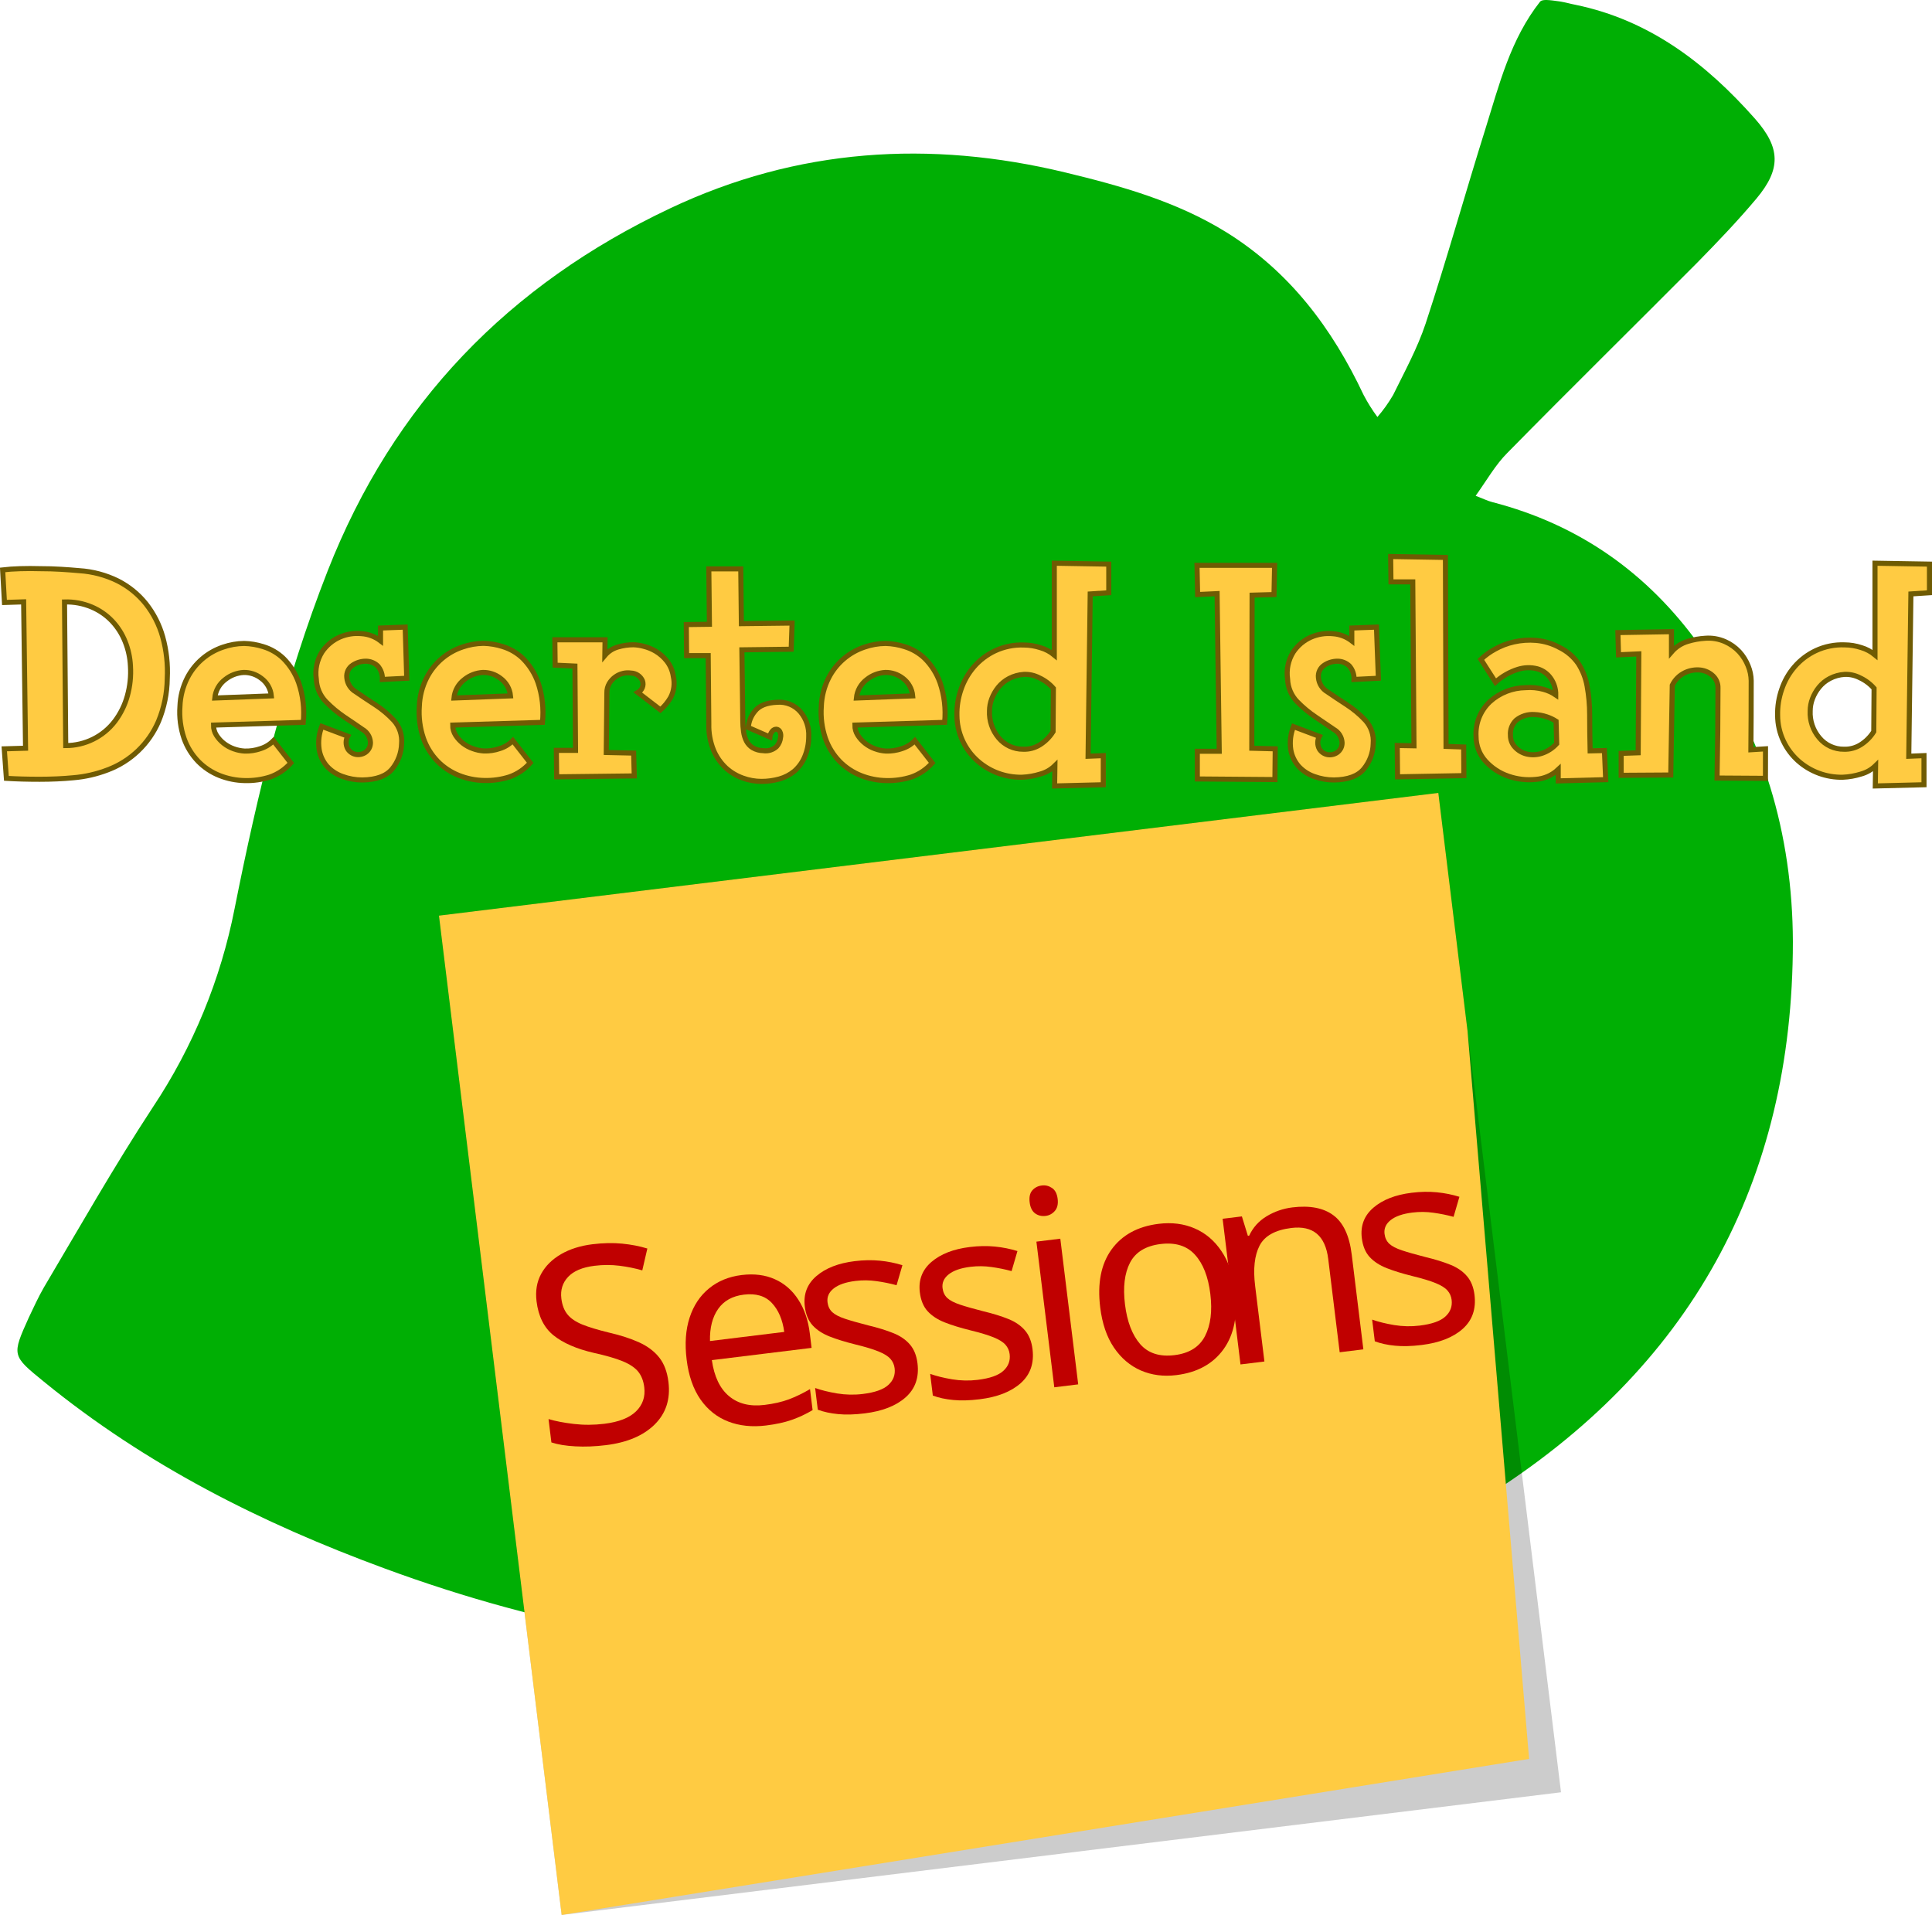
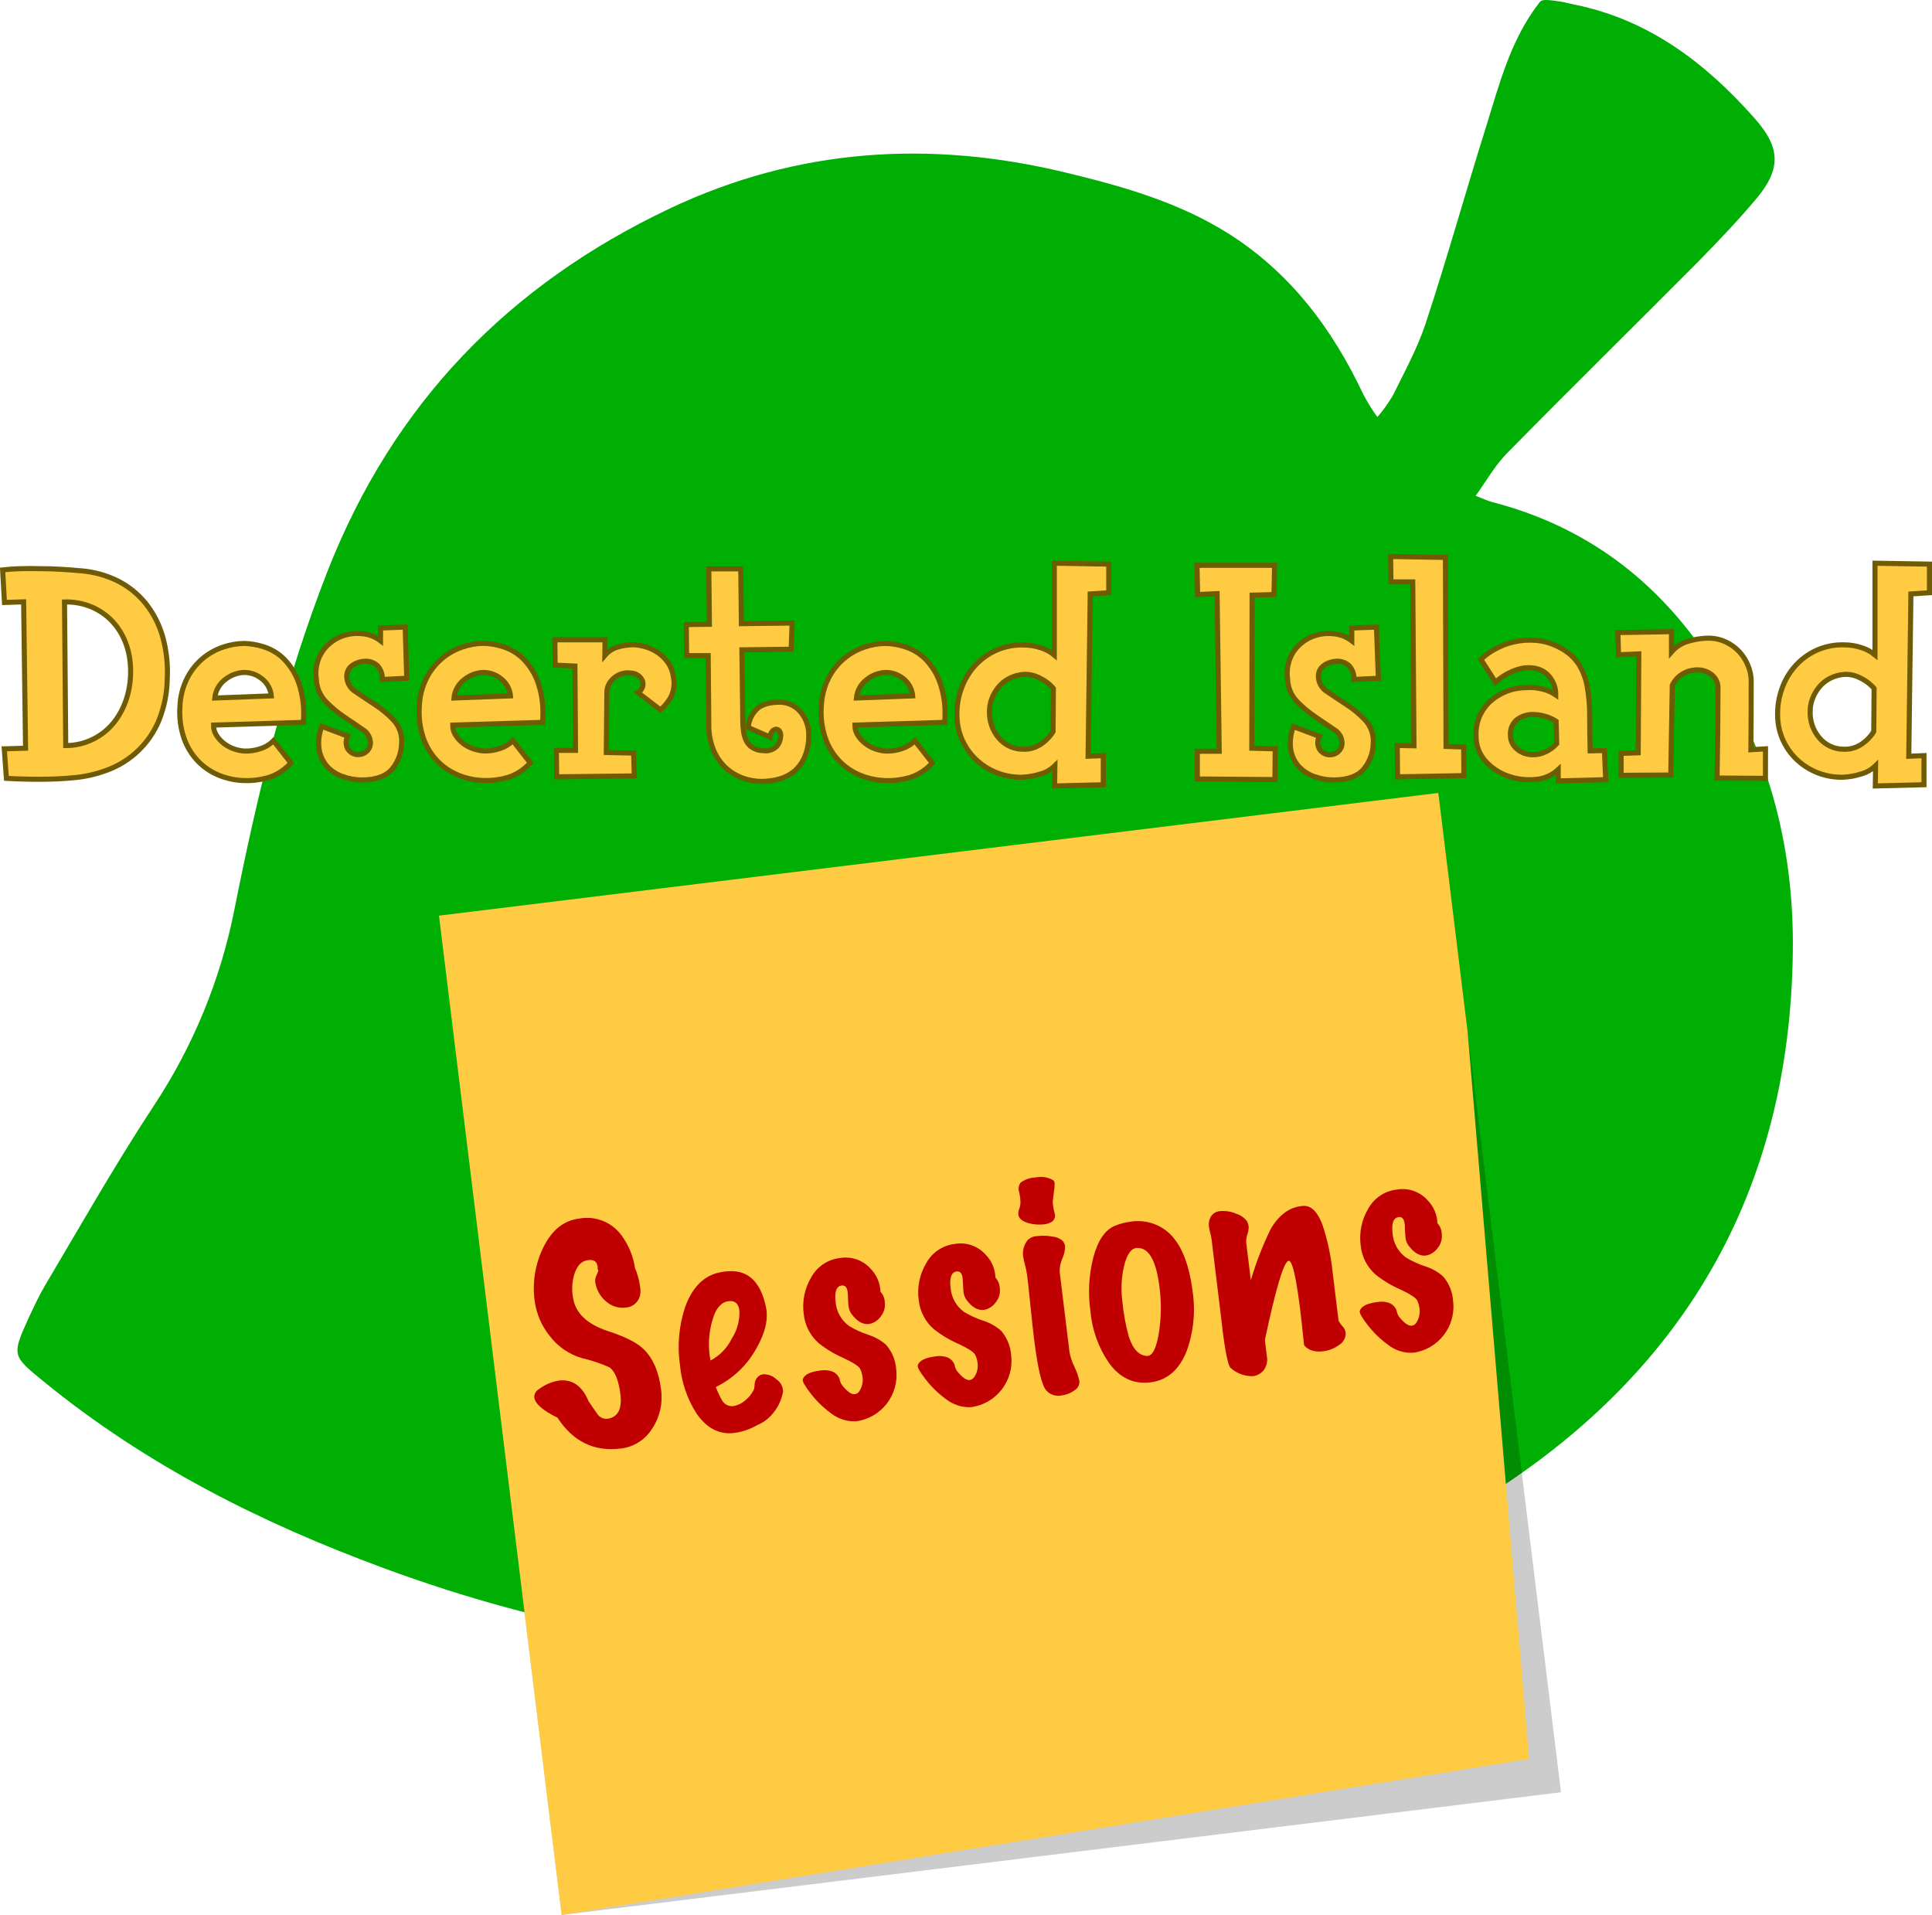
<svg xmlns="http://www.w3.org/2000/svg" viewBox="0 0 380.94 377.58">
  <defs>
-     <style>.cls-1{fill:#00af04;}.cls-2,.cls-4{fill:#ffcb42;}.cls-2{stroke:#6f5b03;stroke-miterlimit:10;}.cls-3{opacity:0.2;}.cls-5{font-size:54px;fill:#c00000;font-family:MarkerFelt-Thin, Marker Felt;font-weight:200;}.cls-6{letter-spacing:0.03em;}.cls-7{letter-spacing:0.08em;}.cls-8{letter-spacing:0.05em;}.cls-9{letter-spacing:0.04em;}.cls-10{letter-spacing:0.03em;}.cls-11{letter-spacing:0.04em;}.cls-12{letter-spacing:0.04em;}</style>
+     <style>.cls-1{fill:#00af04;}.cls-2,.cls-4{fill:#ffcb42;}.cls-2{stroke:#6f5b03;stroke-miterlimit:10;}.cls-3{opacity:0.2;}.cls-5{fill:#c00000;}</style>
  </defs>
  <g id="Layer_1" data-name="Layer 1">
    <path class="cls-1" d="M339.87,133.55c-10.23-14.28-23.78-23.85-40.86-28.27-.88-.22-1.77-.66-3.31-1.25,2.21-3.09,3.9-6.11,6.26-8.47,12.37-12.59,25-25,37.4-37.47,4.05-4.13,8-8.25,11.71-12.67,4.86-5.81,4.78-10-.3-15.75C341.13,18.77,330,10.23,315.36,7.21c-1.18-.22-1.4-.37-3.1-.66-2.13-.3-3.31-.44-3.82,0C302.55,14,300.34,23,297.61,31.73c-4,12.74-7.58,25.62-11.78,38.36-1.62,4.86-4.12,9.42-6.4,14.06a28.72,28.72,0,0,1-3.1,4.34,33,33,0,0,1-2.72-4.34C267.42,71,259,59.78,246.44,52c-9.72-6-20.61-9.06-31.59-11.71-26.8-6.48-52.93-4.79-78,7.07-31.73,15-54.55,38.43-67.51,71.49-8.47,21.57-13.85,44-18.34,66.56a108.18,108.18,0,0,1-16.12,39.17c-7.58,11.56-14.43,23.63-21.5,35.56-1.1,1.91-2,3.9-2.95,5.89-3.38,7.51-3.38,7.51,2.95,12.66,20.1,16.42,42.92,27.91,67.15,36.82,31.51,11.63,64.05,17.6,97.7,16.93,19.51-.37,39-2,58-6.62,2.58-.67,5.15-1.62,7.66-2.51a6,6,0,0,0,1.4-1.1c-16.86-4.79-31-12.37-37-29.75-4.05-11.63-2.58-23,2.87-33.94,11.64-23.34,38.51-31.59,61.41-18.55,12.29,7,19.14,18.26,21.2,32,2.06,13.92-2.35,26.14-12,36.52.3.3.52.59.81.89,5-2.65,10.16-4.94,15-7.88,40.35-25.33,60.67-62,60.67-109.56-.08-21.2-5.82-40.94-18.34-58.39Z" transform="translate(-4.74 -6.27)" />
    <path class="cls-2" d="M37.72,140.06A22.69,22.69,0,0,1,36,148.49,17.62,17.62,0,0,1,26,158.06a24.61,24.61,0,0,1-6.78,1.56q-3.12.3-6.69.3T6,159.74l-.42-5.82,4.2-.12L9.4,124.94l-3.78.12-.36-6.42q1.5-.18,3.45-.24t4,0q2.07,0,4.05.12t3.6.27A20,20,0,0,1,28,120.83a16.88,16.88,0,0,1,5.52,4.5,18.7,18.7,0,0,1,3.3,6.51A25.69,25.69,0,0,1,37.72,140.06Zm-7.26-2.46a14.71,14.71,0,0,0-1.05-4.83,12.73,12.73,0,0,0-2.58-4.05,12,12,0,0,0-4-2.76,12.8,12.8,0,0,0-5.37-1l.24,28.32a12.16,12.16,0,0,0,9.69-4.8,14.85,14.85,0,0,0,2.46-5A17.67,17.67,0,0,0,30.46,137.6Z" transform="translate(-4.74 -6.27)" />
    <path class="cls-2" d="M64.54,148.7l-17.7.54a3.63,3.63,0,0,0,.57,2,6.38,6.38,0,0,0,1.44,1.59,6.87,6.87,0,0,0,1.95,1.08,7.57,7.57,0,0,0,2.16.45,8.69,8.69,0,0,0,3.15-.48,6.13,6.13,0,0,0,2.55-1.56l3.42,4.38a9.7,9.7,0,0,1-4.14,2.79,15.1,15.1,0,0,1-4.92.69,14.19,14.19,0,0,1-5-1,12.16,12.16,0,0,1-4.2-2.79,12.48,12.48,0,0,1-2.79-4.53,15.93,15.93,0,0,1-.81-6.3,13.41,13.41,0,0,1,1.44-5.61,12.3,12.3,0,0,1,7.08-6.09,13.08,13.08,0,0,1,4.14-.72,13.45,13.45,0,0,1,3.75.63,9.9,9.9,0,0,1,4,2.34,12.81,12.81,0,0,1,3,4.77A18.57,18.57,0,0,1,64.54,148.7Zm-6.3-5.22a4.87,4.87,0,0,0-2-3.48,5.46,5.46,0,0,0-3.45-1.14,6.37,6.37,0,0,0-3.63,1.38,5.18,5.18,0,0,0-2.07,3.66Z" transform="translate(-4.74 -6.27)" />
    <path class="cls-2" d="M84.94,140l-4.8.24a3.83,3.83,0,0,0-.93-2.67,3.41,3.41,0,0,0-2.37-.93,4.7,4.7,0,0,0-2.55.78,2.58,2.58,0,0,0-1.17,2.46,3.59,3.59,0,0,0,1.8,2.82q1.74,1.2,3.78,2.52a19.53,19.53,0,0,1,3.69,3.09,6.06,6.06,0,0,1,1.53,4.59,8.19,8.19,0,0,1-1.86,5q-1.74,2.1-5.88,2.16a11.35,11.35,0,0,1-3.9-.69,7.5,7.5,0,0,1-3.06-2A6.7,6.7,0,0,1,67.66,154a8.76,8.76,0,0,1,.54-4.5l5.1,1.92a2.63,2.63,0,0,0,0,2.49,2.44,2.44,0,0,0,1.59,1.11,2.6,2.6,0,0,0,1.89-.39,2.29,2.29,0,0,0,1-2,3.13,3.13,0,0,0-1.59-2.55q-1.59-1.11-3.57-2.43A23.24,23.24,0,0,1,69,144.62a6.74,6.74,0,0,1-1.89-4.44,7.9,7.9,0,0,1,1.11-5.34,8.16,8.16,0,0,1,3.48-2.94,8.65,8.65,0,0,1,4.32-.69,6.88,6.88,0,0,1,3.75,1.41V130.1l4.86-.18Z" transform="translate(-4.74 -6.27)" />
    <path class="cls-2" d="M111.7,148.7l-17.7.54a3.63,3.63,0,0,0,.57,2A6.38,6.38,0,0,0,96,152.81,6.87,6.87,0,0,0,98,153.89a7.57,7.57,0,0,0,2.16.45,8.69,8.69,0,0,0,3.15-.48,6.13,6.13,0,0,0,2.55-1.56l3.42,4.38a9.7,9.7,0,0,1-4.14,2.79,15.1,15.1,0,0,1-4.92.69,14.19,14.19,0,0,1-5-1,12.16,12.16,0,0,1-4.2-2.79,12.48,12.48,0,0,1-2.79-4.53,15.93,15.93,0,0,1-.81-6.3,13.41,13.41,0,0,1,1.44-5.61,12.3,12.3,0,0,1,7.08-6.09,13.08,13.08,0,0,1,4.14-.72,13.45,13.45,0,0,1,3.75.63,9.9,9.9,0,0,1,4,2.34,12.81,12.81,0,0,1,3,4.77A18.57,18.57,0,0,1,111.7,148.7Zm-6.3-5.22a4.87,4.87,0,0,0-2-3.48,5.46,5.46,0,0,0-3.45-1.14,6.37,6.37,0,0,0-3.63,1.38,5.18,5.18,0,0,0-2.07,3.66Z" transform="translate(-4.74 -6.27)" />
    <path class="cls-2" d="M137.5,139.64a6,6,0,0,1-.54,4.17,9.44,9.44,0,0,1-2,2.43l-4.44-3.42a1.9,1.9,0,0,0,.9-2.31,2.53,2.53,0,0,0-2.28-1.53,4,4,0,0,0-1.53.06,4.21,4.21,0,0,0-1.53.69,4.36,4.36,0,0,0-1.2,1.29,3.48,3.48,0,0,0-.48,1.86l-.12,11.76,5.4.12.12,4.5-15.3.18-.06-5.22h3.78l-.12-16.62-3.9-.18-.06-5h9.9L124,135.5a5.2,5.2,0,0,1,2.55-1.65,10.9,10.9,0,0,1,3.09-.45,8.87,8.87,0,0,1,2,.3,8.75,8.75,0,0,1,2.43,1,8.12,8.12,0,0,1,2.16,1.92A6.39,6.39,0,0,1,137.5,139.64Z" transform="translate(-4.74 -6.27)" />
    <path class="cls-2" d="M164.2,151.46a10.42,10.42,0,0,1-.84,4.14,7.71,7.71,0,0,1-2,2.73,8.09,8.09,0,0,1-2.94,1.53,13.21,13.21,0,0,1-3.54.48,10.81,10.81,0,0,1-3.69-.66,10,10,0,0,1-3.33-2,10.28,10.28,0,0,1-2.43-3.51,12.78,12.78,0,0,1-.93-5.13l-.12-13.5h-4.26l-.06-6.12,4.56-.06-.12-10.92h6.3l.12,10.8,10-.12-.18,5.16-9.72.12.18,14a15,15,0,0,0,.15,2.13,5.79,5.79,0,0,0,.57,1.86,3.38,3.38,0,0,0,1.23,1.32,4.21,4.21,0,0,0,2.07.57,3.16,3.16,0,0,0,2.64-.81,3.1,3.1,0,0,0,.78-1.77,1.72,1.72,0,0,0-.15-1.2.86.86,0,0,0-.66-.45,1,1,0,0,0-.78.36,2.05,2.05,0,0,0-.51,1.17l-4.26-1.86a5.62,5.62,0,0,1,1.32-3.24q1.26-1.62,4.38-1.74a5.45,5.45,0,0,1,4.62,1.92A7,7,0,0,1,164.2,151.46Z" transform="translate(-4.74 -6.27)" />
    <path class="cls-2" d="M191,148.7l-17.7.54a3.63,3.63,0,0,0,.57,2,6.38,6.38,0,0,0,1.44,1.59,6.87,6.87,0,0,0,1.95,1.08,7.57,7.57,0,0,0,2.16.45,8.69,8.69,0,0,0,3.15-.48,6.13,6.13,0,0,0,2.55-1.56l3.42,4.38a9.7,9.7,0,0,1-4.14,2.79,15.1,15.1,0,0,1-4.92.69,14.19,14.19,0,0,1-5-1,12.16,12.16,0,0,1-4.2-2.79,12.48,12.48,0,0,1-2.79-4.53,15.93,15.93,0,0,1-.81-6.3,13.41,13.41,0,0,1,1.44-5.61,12.3,12.3,0,0,1,7.08-6.09,13.08,13.08,0,0,1,4.14-.72,13.45,13.45,0,0,1,3.75.63,9.9,9.9,0,0,1,4,2.34,12.81,12.81,0,0,1,3,4.77A18.57,18.57,0,0,1,191,148.7Zm-6.3-5.22a4.87,4.87,0,0,0-1.95-3.48,5.46,5.46,0,0,0-3.45-1.14,6.37,6.37,0,0,0-3.63,1.38,5.18,5.18,0,0,0-2.07,3.66Z" transform="translate(-4.74 -6.27)" />
    <path class="cls-2" d="M223.36,117.5v5.64l-3.66.24-.42,32,3-.12V161l-9.6.24.06-4a6.48,6.48,0,0,1-2.88,1.65,13.91,13.91,0,0,1-3.6.63,12.83,12.83,0,0,1-8.76-3.21,12.1,12.1,0,0,1-4.08-9,14.48,14.48,0,0,1,.81-5.1,13.55,13.55,0,0,1,2.55-4.47,12.7,12.7,0,0,1,4.17-3.15,12.35,12.35,0,0,1,5.67-1.14,10.75,10.75,0,0,1,3.3.54,7.5,7.5,0,0,1,2.7,1.44V117.32ZM212.44,142a8.27,8.27,0,0,0-2.82-2.1,5.94,5.94,0,0,0-3-.66,7.23,7.23,0,0,0-2.91.81,6.78,6.78,0,0,0-2.13,1.74,8.2,8.2,0,0,0-1.29,2.25,6.79,6.79,0,0,0-.45,2.4,7.69,7.69,0,0,0,1.8,5.31A6.25,6.25,0,0,0,206.5,154a5.79,5.79,0,0,0,3.27-.87,8.13,8.13,0,0,0,2.61-2.61Z" transform="translate(-4.74 -6.27)" />
    <path class="cls-2" d="M256.18,153.92l-.06,6.06-15.3-.12V154.4h4.32l-.42-31.08-3.84.18-.12-5.76h15.3l-.12,5.76-4.32.12-.06,30.18Z" transform="translate(-4.74 -6.27)" />
    <path class="cls-2" d="M276.52,140l-4.8.24a3.83,3.83,0,0,0-.93-2.67,3.41,3.41,0,0,0-2.37-.93,4.7,4.7,0,0,0-2.55.78,2.58,2.58,0,0,0-1.17,2.46,3.59,3.59,0,0,0,1.8,2.82q1.74,1.2,3.78,2.52a19.53,19.53,0,0,1,3.69,3.09,6.06,6.06,0,0,1,1.53,4.59,8.19,8.19,0,0,1-1.86,5q-1.74,2.1-5.88,2.16a11.35,11.35,0,0,1-3.9-.69,7.5,7.5,0,0,1-3.06-2,6.7,6.7,0,0,1-1.56-3.33,8.76,8.76,0,0,1,.54-4.5l5.1,1.92a2.63,2.63,0,0,0,0,2.49,2.44,2.44,0,0,0,1.59,1.11,2.6,2.6,0,0,0,1.89-.39,2.29,2.29,0,0,0,1-2,3.13,3.13,0,0,0-1.59-2.55q-1.59-1.11-3.57-2.43a23.24,23.24,0,0,1-3.69-3.06,6.74,6.74,0,0,1-1.89-4.44,7.9,7.9,0,0,1,1.11-5.34,8.16,8.16,0,0,1,3.48-2.94,8.65,8.65,0,0,1,4.32-.69,6.88,6.88,0,0,1,3.75,1.41V130.1l4.86-.18Z" transform="translate(-4.74 -6.27)" />
    <path class="cls-2" d="M293.38,159.2l-13.08.24-.06-6.18,3.3.06L283.3,121,279,121l-.06-5,10.8.18.12,37.26,3.48.12Z" transform="translate(-4.74 -6.27)" />
    <path class="cls-2" d="M321.34,160l-9.36.24V158a7.25,7.25,0,0,1-4.47,1.95,12.44,12.44,0,0,1-5.34-.63,10.79,10.79,0,0,1-4.47-2.91,7.25,7.25,0,0,1-1.92-4.95,8.69,8.69,0,0,1,2.73-6.84,10.68,10.68,0,0,1,7.05-2.76,10.24,10.24,0,0,1,3.51.33,7.87,7.87,0,0,1,2.43,1.11,5.55,5.55,0,0,0-1-3.27,4.76,4.76,0,0,0-2.64-1.89,7,7,0,0,0-3.78.09,11.87,11.87,0,0,0-4.47,2.55l-2.88-4.5a13,13,0,0,1,2.76-2,13.79,13.79,0,0,1,3.75-1.44,14.36,14.36,0,0,1,4.38-.3,11.77,11.77,0,0,1,4.59,1.38,9.7,9.7,0,0,1,3.75,3.21,12.16,12.16,0,0,1,1.71,4.38,31.73,31.73,0,0,1,.51,5.67q0,3.18.09,7.14l2.82-.06Zm-9.66-7.14-.12-4.38a8.24,8.24,0,0,0-1.83-.87,8.46,8.46,0,0,0-2.43-.45,5.14,5.14,0,0,0-3.6,1.11,3.68,3.68,0,0,0-1.14,3,3.33,3.33,0,0,0,.9,2.31,4.56,4.56,0,0,0,2.25,1.35,5.48,5.48,0,0,0,2.94-.09A6.83,6.83,0,0,0,311.68,152.9Z" transform="translate(-4.74 -6.27)" />
    <path class="cls-2" d="M352.84,159.74l-9.54-.06q.18-9.42.18-17.76a3.16,3.16,0,0,0-1-2.4,4.29,4.29,0,0,0-2.49-1.14,5.7,5.7,0,0,0-3,.51,5.32,5.32,0,0,0-2.52,2.49l-.3,17.7-9.78.06v-4.32l3.36-.12.12-19.5-4,.18-.12-4.38,10.56-.18v4a6.8,6.8,0,0,1,3.27-2.1,14.63,14.63,0,0,1,3.39-.6,8.11,8.11,0,0,1,3.9.66,8.67,8.67,0,0,1,2.82,2,9.07,9.07,0,0,1,1.74,2.79,8,8,0,0,1,.6,2.91q0,7.26-.06,13.62l2.88-.18Z" transform="translate(-4.74 -6.27)" />
    <path class="cls-2" d="M385.18,117.5v5.64l-3.66.24-.42,32,3-.12V161l-9.6.24.06-4a6.59,6.59,0,0,1-2.88,1.65,13.91,13.91,0,0,1-3.6.63,12.83,12.83,0,0,1-8.76-3.21,12.25,12.25,0,0,1-2.91-3.87,11.94,11.94,0,0,1-1.17-5.16,14.48,14.48,0,0,1,.81-5.1,13.21,13.21,0,0,1,2.55-4.47,12.6,12.6,0,0,1,4.17-3.15,12.3,12.3,0,0,1,5.67-1.14,10.79,10.79,0,0,1,3.3.54,7.67,7.67,0,0,1,2.7,1.44V117.32ZM374.26,142a8.47,8.47,0,0,0-2.82-2.1,6,6,0,0,0-3-.66,7.23,7.23,0,0,0-2.91.81,6.67,6.67,0,0,0-2.13,1.74,8,8,0,0,0-1.29,2.25,6.79,6.79,0,0,0-.45,2.4,7.64,7.64,0,0,0,1.8,5.31,6.22,6.22,0,0,0,4.86,2.25,5.81,5.81,0,0,0,3.27-.87,8.13,8.13,0,0,0,2.61-2.61Z" transform="translate(-4.74 -6.27)" />
    <path class="cls-2" d="M136.45,212.06a22.69,22.69,0,0,1-1.77,8.43,17.62,17.62,0,0,1-9.93,9.57,24.61,24.61,0,0,1-6.78,1.56q-3.12.3-6.69.3t-6.51-.18l-.42-5.82,4.2-.12-.42-28.86-3.78.12-.36-6.42q1.5-.18,3.45-.24t4,0q2.07,0,4.05.12t3.6.27a20,20,0,0,1,7.62,2.07,16.88,16.88,0,0,1,5.52,4.5,18.7,18.7,0,0,1,3.3,6.51A25.69,25.69,0,0,1,136.45,212.06Zm-7.26-2.46a14.71,14.71,0,0,0-1.05-4.83,12.73,12.73,0,0,0-2.58-4.05,12,12,0,0,0-4-2.76,12.8,12.8,0,0,0-5.37-1l.24,28.32a12.16,12.16,0,0,0,9.69-4.8,14.85,14.85,0,0,0,2.46-5A17.67,17.67,0,0,0,129.19,209.6Z" transform="translate(-4.74 -6.27)" />
    <path class="cls-2" d="M163.27,220.7l-17.7.54a3.63,3.63,0,0,0,.57,2,6.38,6.38,0,0,0,1.44,1.59,6.87,6.87,0,0,0,1.95,1.08,7.57,7.57,0,0,0,2.16.45,8.69,8.69,0,0,0,3.15-.48,6.13,6.13,0,0,0,2.55-1.56l3.42,4.38a9.7,9.7,0,0,1-4.14,2.79,15.1,15.1,0,0,1-4.92.69,14.19,14.19,0,0,1-5-1,12.16,12.16,0,0,1-4.2-2.79,12.48,12.48,0,0,1-2.79-4.53,15.93,15.93,0,0,1-.81-6.3,13.41,13.41,0,0,1,1.44-5.61,12.3,12.3,0,0,1,7.08-6.09,13.08,13.08,0,0,1,4.14-.72,13.45,13.45,0,0,1,3.75.63,9.9,9.9,0,0,1,4,2.34,12.81,12.81,0,0,1,3,4.77A18.57,18.57,0,0,1,163.27,220.7Zm-6.3-5.22A4.87,4.87,0,0,0,155,212a5.46,5.46,0,0,0-3.45-1.14,6.37,6.37,0,0,0-3.63,1.38,5.18,5.18,0,0,0-2.07,3.66Z" transform="translate(-4.74 -6.27)" />
    <path class="cls-2" d="M193,201.32l-.36,5.7-2.46.06-7.26,24.6h-7.38l-6.66-21.24-2.82-.06-.3-5.28,12.18-.3.24,5-3.06.06,4.14,13.2,4.44-16.56h-2.52l.18-4.92Z" transform="translate(-4.74 -6.27)" />
    <path class="cls-2" d="M233.65,209.24a22.37,22.37,0,0,1-.87,8.55,19.17,19.17,0,0,1-3.66,6.72,18.54,18.54,0,0,1-5.82,4.56,19.41,19.41,0,0,1-7.35,2,18.71,18.71,0,0,1-7.77-1,17.87,17.87,0,0,1-6.27-3.84,20.28,20.28,0,0,1-4.41-6.18,23,23,0,0,1-2.07-7.95,21.4,21.4,0,0,1,.84-8.19,20.69,20.69,0,0,1,3.6-6.87,19.77,19.77,0,0,1,5.73-4.89,16.6,16.6,0,0,1,7.29-2.13,18.48,18.48,0,0,1,7.56,1.08,19,19,0,0,1,6.42,3.93,21.3,21.3,0,0,1,4.62,6.24A21.8,21.8,0,0,1,233.65,209.24Zm-7.8.66a16.31,16.31,0,0,0-1.29-5.16,14.25,14.25,0,0,0-2.7-4.14,11.57,11.57,0,0,0-3.9-2.7,10.64,10.64,0,0,0-5-.78,9,9,0,0,0-4.26,1.32,11.88,11.88,0,0,0-3.39,3.09,13.09,13.09,0,0,0-2.1,4.38,14.73,14.73,0,0,0-.45,5.25,18.62,18.62,0,0,0,1.35,5.52,14.29,14.29,0,0,0,2.64,4.17,11,11,0,0,0,3.63,2.61,8.82,8.82,0,0,0,4.32.72,11.55,11.55,0,0,0,4.44-1.26,11.92,11.92,0,0,0,3.69-3,12.86,12.86,0,0,0,2.4-4.44A14.62,14.62,0,0,0,225.85,209.9Z" transform="translate(-4.74 -6.27)" />
    <path class="cls-2" d="M266.11,217.7a16.07,16.07,0,0,1-.63,4.86,12.64,12.64,0,0,1-2.22,4.35,11.68,11.68,0,0,1-3.93,3.18,13.16,13.16,0,0,1-5.82,1.29,12.47,12.47,0,0,1-7.62-2.28l.06,12.36,5-.12.18,6.18-15.12-.24.06-5,3.42-.18-.18-32.16-3-.06v-5l9.72-.36v3.66a10.51,10.51,0,0,1,3.39-1.65,12.75,12.75,0,0,1,4.11-.57,13.24,13.24,0,0,1,8.64,3.45,12.45,12.45,0,0,1,2.79,3.72A11,11,0,0,1,266.11,217.7Zm-7.32,1.05a6.68,6.68,0,0,0-1.41-4.77,5.7,5.7,0,0,0-4.59-2,9.38,9.38,0,0,0-3.57.75,5.91,5.91,0,0,0-2.79,2.2v6.87a7,7,0,0,0,2.64,2.41,7.59,7.59,0,0,0,3.72,1,5.64,5.64,0,0,0,4.08-1.81A6.66,6.66,0,0,0,258.79,218.75Z" transform="translate(-4.74 -6.27)" />
    <path class="cls-2" d="M286.45,212l-4.8.24a3.83,3.83,0,0,0-.93-2.67,3.41,3.41,0,0,0-2.37-.93,4.7,4.7,0,0,0-2.55.78,2.58,2.58,0,0,0-1.17,2.46,3.59,3.59,0,0,0,1.8,2.82q1.74,1.2,3.78,2.52a19.53,19.53,0,0,1,3.69,3.09,6.06,6.06,0,0,1,1.53,4.59,8.19,8.19,0,0,1-1.86,5q-1.74,2.1-5.88,2.16a11.35,11.35,0,0,1-3.9-.69,7.5,7.5,0,0,1-3.06-2,6.7,6.7,0,0,1-1.56-3.33,8.76,8.76,0,0,1,.54-4.5l5.1,1.92a2.63,2.63,0,0,0,0,2.49,2.44,2.44,0,0,0,1.59,1.11,2.6,2.6,0,0,0,1.89-.39,2.29,2.29,0,0,0,1-2,3.13,3.13,0,0,0-1.59-2.55q-1.59-1.11-3.57-2.43a23.24,23.24,0,0,1-3.69-3.06,6.74,6.74,0,0,1-1.89-4.44,7.9,7.9,0,0,1,1.11-5.34,8.16,8.16,0,0,1,3.48-2.94,8.65,8.65,0,0,1,4.32-.69,6.88,6.88,0,0,1,3.75,1.41V202.1l4.86-.18Z" transform="translate(-4.74 -6.27)" />
  </g>
  <g id="Layer_2" data-name="Layer 2">
    <rect class="cls-3" x="102.64" y="173.97" width="198.53" height="198.53" transform="translate(-36.53 20.37) rotate(-7)" />
    <polygon class="cls-4" points="301.5 346.81 110.75 377.58 86.55 180.54 283.6 156.34 289.36 203.28 301.5 346.81" />
-     <text class="cls-5" transform="translate(106.15 286.03) rotate(-7)">
-       <tspan class="cls-6">S</tspan>
-       <tspan class="cls-7" x="28.24" y="0">e</tspan>
-       <tspan class="cls-8" x="52.86" y="0">s</tspan>
-       <tspan class="cls-9" x="75.71" y="0">s</tspan>
-       <tspan class="cls-10" x="97.9" y="0">i</tspan>
-       <tspan class="cls-11" x="110.43" y="0">o</tspan>
-       <tspan class="cls-12" x="134.89" y="0">n</tspan>
-       <tspan x="163.51" y="0">s</tspan>
-     </text>
+     <path class="cls-5" d="M135.09,280.29a11.1,11.1,0,0,1-1.75,7.65,8.38,8.38,0,0,1-6.19,3.94q-7.87,1-12.49-6.08c-2.9-1.43-4.42-2.74-4.57-4a1.76,1.76,0,0,1,.94-1.64,8.76,8.76,0,0,1,3.88-1.67c2.64-.33,4.6,1,5.88,4.06.54.81,1.09,1.61,1.66,2.41a2.13,2.13,0,0,0,2,1.06q3.17-.39,2.61-4.89-.5-4-2.11-5.24a28.33,28.33,0,0,0-5.45-1.83,12.27,12.27,0,0,1-6.42-4.44,13.84,13.84,0,0,1-2.89-6.66,18.26,18.26,0,0,1,1.64-10.65q2.51-5.21,7.12-5.77a8.42,8.42,0,0,1,8.35,3.33,14.4,14.4,0,0,1,2.64,6.42,13.28,13.28,0,0,1,1,3.63,4.79,4.79,0,0,1,0,1.8,3.09,3.09,0,0,1-2.91,2.37,4.75,4.75,0,0,1-3.38-.89,6.21,6.21,0,0,1-2.46-3.67,2.42,2.42,0,0,1,.14-1.76,4.58,4.58,0,0,0,.39-1,.35.35,0,0,0-.14-.2,2.44,2.44,0,0,0,0-.54c-.13-1.07-.82-1.49-2.06-1.27s-2,1.14-2.54,2.76a9.86,9.86,0,0,0-.25,4.66q.72,4.53,6.9,6.55,4.87,1.58,6.9,3.45C133.46,274,134.65,276.69,135.09,280.29Z" transform="translate(-4.74 -6.27)" />
+     <path class="cls-5" d="M159.13,280.66a9,9,0,0,1-2.36,4.7,7.64,7.64,0,0,1-2.76,1.92,12,12,0,0,1-5,1.58c-2.71.15-5-1.12-6.9-3.83a21.4,21.4,0,0,1-3.3-9.6,25.08,25.08,0,0,1,1-11.39q2-5.57,6.3-6.76a14.44,14.44,0,0,1,1.65-.31q6.38-.78,8,7c.51,2.36-.12,5.09-1.88,8.17a18.31,18.31,0,0,1-8,7.62,20.08,20.08,0,0,0,1.25,2.67,2.27,2.27,0,0,0,2.2,1.09,4.72,4.72,0,0,0,2.51-1.28,5.33,5.33,0,0,0,1.42-1.76c.13-.08.23-.5.28-1.25a2.14,2.14,0,0,1,.93-1.72,1.67,1.67,0,0,1,.73-.26,3.55,3.55,0,0,1,2.65,1A2.88,2.88,0,0,1,159.13,280.66ZM148.4,262.83c-1.43.17-2.47,1.34-3.11,3.48a16.68,16.68,0,0,0-.46,8.22,9.67,9.67,0,0,0,4.2-4.33,9.34,9.34,0,0,0,1.5-5.51C150.36,263.3,149.65,262.67,148.4,262.83Z" transform="translate(-4.74 -6.27)" />
+     <path class="cls-5" d="M181.45,276.34a9.19,9.19,0,0,1-7.9,10.17,7.4,7.4,0,0,1-5-1.61,19.73,19.73,0,0,1-4-3.92c-1.08-1.39-1.59-2.29-1.53-2.69.28-1,1.46-1.54,3.53-1.8a4.73,4.73,0,0,1,2.09.13,2.51,2.51,0,0,1,1.66,1.59,2.65,2.65,0,0,0,.73,1.49c.89,1.05,1.64,1.54,2.24,1.46s.87-.42,1.2-1.1a3.89,3.89,0,0,0,.34-2.3,5,5,0,0,0-.46-1.57c-.25-.52-1.31-1.22-3.2-2.11a22.22,22.22,0,0,1-4.93-2.93,8.83,8.83,0,0,1-3-5.72,11.25,11.25,0,0,1,1.49-7.34,7.39,7.39,0,0,1,5.64-3.77,6.63,6.63,0,0,1,6.08,2.14,6.7,6.7,0,0,1,1.91,4.5,3.12,3.12,0,0,1,.85,2.07,3.66,3.66,0,0,1-.84,2.88,3.54,3.54,0,0,1-2.27,1.42c-1.22.15-2.37-.53-3.46-2a3.5,3.5,0,0,1-.59-1.67,13.5,13.5,0,0,1-.08-1.38c0-.6-.05-1-.08-1.27-.11-.93-.51-1.35-1.19-1.27-1,.13-1.43,1.21-1.18,3.25a6.51,6.51,0,0,0,2.65,4.73,18.13,18.13,0,0,0,3.75,1.72,9.9,9.9,0,0,1,3.56,2A8.22,8.22,0,0,1,181.45,276.34Z" transform="translate(-4.74 -6.27)" />
+     <path class="cls-5" d="M204.12,273.56a9.18,9.18,0,0,1-7.9,10.16,7.4,7.4,0,0,1-5-1.61,19.41,19.41,0,0,1-4-3.91q-1.62-2.08-1.53-2.7c.28-.94,1.46-1.54,3.53-1.79a4.75,4.75,0,0,1,2.09.12,2.49,2.49,0,0,1,1.66,1.59,2.61,2.61,0,0,0,.73,1.49q1.33,1.57,2.25,1.47c.46-.06.86-.43,1.19-1.1a4,4,0,0,0,.35-2.3,5.11,5.11,0,0,0-.47-1.58c-.24-.51-1.31-1.21-3.2-2.11a21.84,21.84,0,0,1-4.93-2.93,8.78,8.78,0,0,1-3-5.72,11.21,11.21,0,0,1,1.5-7.34,7.34,7.34,0,0,1,5.63-3.76,6.58,6.58,0,0,1,6.08,2.14,6.7,6.7,0,0,1,1.91,4.49,3.23,3.23,0,0,1,.86,2.08,3.63,3.63,0,0,1-.85,2.87,3.56,3.56,0,0,1-2.27,1.43c-1.22.14-2.37-.53-3.46-2a3.46,3.46,0,0,1-.59-1.67c0-.32-.06-.78-.08-1.37s-.05-1-.08-1.27c-.11-.93-.51-1.35-1.19-1.27-1,.13-1.43,1.21-1.18,3.24a6.51,6.51,0,0,0,2.65,4.74,18.7,18.7,0,0,0,3.75,1.72,9.75,9.75,0,0,1,3.57,2A8.28,8.28,0,0,1,204.12,273.56Z" transform="translate(-4.74 -6.27)" />
+     <path class="cls-5" d="M212.44,239a.77.77,0,0,1,.23.52,7.39,7.39,0,0,1-.12,1.7q-.2,1.5-.24,2a10.57,10.57,0,0,0,.4,2.35,1.5,1.5,0,0,1-.49,1.55,3.62,3.62,0,0,1-1.64.56,8.11,8.11,0,0,1-3-.23c-1.27-.35-2-.93-2.06-1.76a2.64,2.64,0,0,1,.19-1.08,3.79,3.79,0,0,0,.24-1.15,9.63,9.63,0,0,0-.26-2.14,2,2,0,0,1,.31-1.89,5.35,5.35,0,0,1,3-1A4.78,4.78,0,0,1,212.44,239Zm2.31,13a5.86,5.86,0,0,1-.55,2.43,6.1,6.1,0,0,0-.51,2.7l1.93,15.76a11.33,11.33,0,0,0,1,2.95,11.62,11.62,0,0,1,.92,2.64,1.8,1.8,0,0,1-.66,1.71,5.4,5.4,0,0,1-2.79,1.22,3.17,3.17,0,0,1-3.07-1q-1.34-1.58-2.38-10.1-.26-2-.7-6.36t-.69-6.31a16.43,16.43,0,0,0-.4-1.94,15.7,15.7,0,0,1-.38-1.72,4.22,4.22,0,0,1,.91-3.21,2.87,2.87,0,0,1,1.92-.78,9.46,9.46,0,0,1,2.95.1,3.54,3.54,0,0,1,2,.82A2.14,2.14,0,0,1,214.75,252Z" transform="translate(-4.74 -6.27)" />
+     <path class="cls-5" d="M234.78,249q4,3.21,5.1,11.83a24.16,24.16,0,0,1-1.12,11.73q-2.19,5.65-7.17,6.27t-8.2-3.84a21.4,21.4,0,0,1-3.66-10.32,27,27,0,0,1,.57-10.41c.89-3.37,2.3-5.47,4.23-6.28a12,12,0,0,1,3.17-.83A9.11,9.11,0,0,1,234.78,249Zm-5.8,3.33c-1.19,0-2.07,1.27-2.64,3.69a19.76,19.76,0,0,0-.31,6.79,40.26,40.26,0,0,0,1.3,7.07c.81,2.44,2,3.69,3.62,3.75q1.53,0,2.28-4.47a31.73,31.73,0,0,0,.13-9.1Q232.4,252.24,229,252.34Z" transform="translate(-4.74 -6.27)" />
+     <path class="cls-5" d="M270.07,269.27a2.66,2.66,0,0,1-1.31,2.2,6.43,6.43,0,0,1-3.11,1.23c-1.75.21-3-.2-3.79-1.22q-1.61-16.56-3-16.61t-4.72,15.6l.39,3.21a3.5,3.5,0,0,1-.71,2.87,3.34,3.34,0,0,1-2,1.06A6.3,6.3,0,0,1,247.4,276q-.71-.46-1.7-8.07.63,4.67-2.07-17.31a10.48,10.48,0,0,0-.27-1.3,10.38,10.38,0,0,1-.25-1.2,3,3,0,0,1,.31-1.83,2.3,2.3,0,0,1,1.92-1.22,6.26,6.26,0,0,1,3.14.52,4.12,4.12,0,0,1,2.11,1.45,3,3,0,0,1,.35,1.05,4.14,4.14,0,0,1-.25,1.55,4.17,4.17,0,0,0-.23,1.66l.91,7.4a64.68,64.68,0,0,1,3.93-10.12q2.56-4.34,6.46-4.54c1.54-.08,2.81,1.21,3.79,3.88a44.16,44.16,0,0,1,1.94,9.12c.39,3.22.79,6.44,1.18,9.65a6.15,6.15,0,0,0,.92,1.25A2.07,2.07,0,0,1,270.07,269.27Z" transform="translate(-4.74 -6.27)" />
+     <path class="cls-5" d="M291.26,262.86A9.17,9.17,0,0,1,283.37,273a7.4,7.4,0,0,1-5-1.61,19.41,19.41,0,0,1-4-3.91q-1.62-2.08-1.53-2.7c.28-.94,1.46-1.54,3.53-1.79a4.55,4.55,0,0,1,2.08.12,2.51,2.51,0,0,1,1.67,1.59,2.68,2.68,0,0,0,.72,1.49c.9,1.05,1.64,1.54,2.25,1.47s.87-.43,1.2-1.1a4,4,0,0,0,.34-2.3,5.09,5.09,0,0,0-.46-1.58c-.25-.51-1.31-1.21-3.2-2.11a21.84,21.84,0,0,1-4.93-2.93,8.74,8.74,0,0,1-3-5.72,11.26,11.26,0,0,1,1.49-7.34,7.36,7.36,0,0,1,5.63-3.76,6.6,6.6,0,0,1,6.09,2.14,6.74,6.74,0,0,1,1.91,4.49,3.2,3.2,0,0,1,.85,2.08,3.66,3.66,0,0,1-.84,2.87,3.58,3.58,0,0,1-2.28,1.43c-1.21.14-2.36-.53-3.45-2a3.36,3.36,0,0,1-.59-1.67c0-.32-.07-.78-.09-1.37s0-1-.07-1.27c-.12-.93-.51-1.36-1.19-1.27-1,.13-1.43,1.21-1.18,3.24a6.48,6.48,0,0,0,2.65,4.74,18.7,18.7,0,0,0,3.75,1.72,9.61,9.61,0,0,1,3.56,2A8.16,8.16,0,0,1,291.26,262.86Z" transform="translate(-4.74 -6.27)" />
  </g>
</svg>
